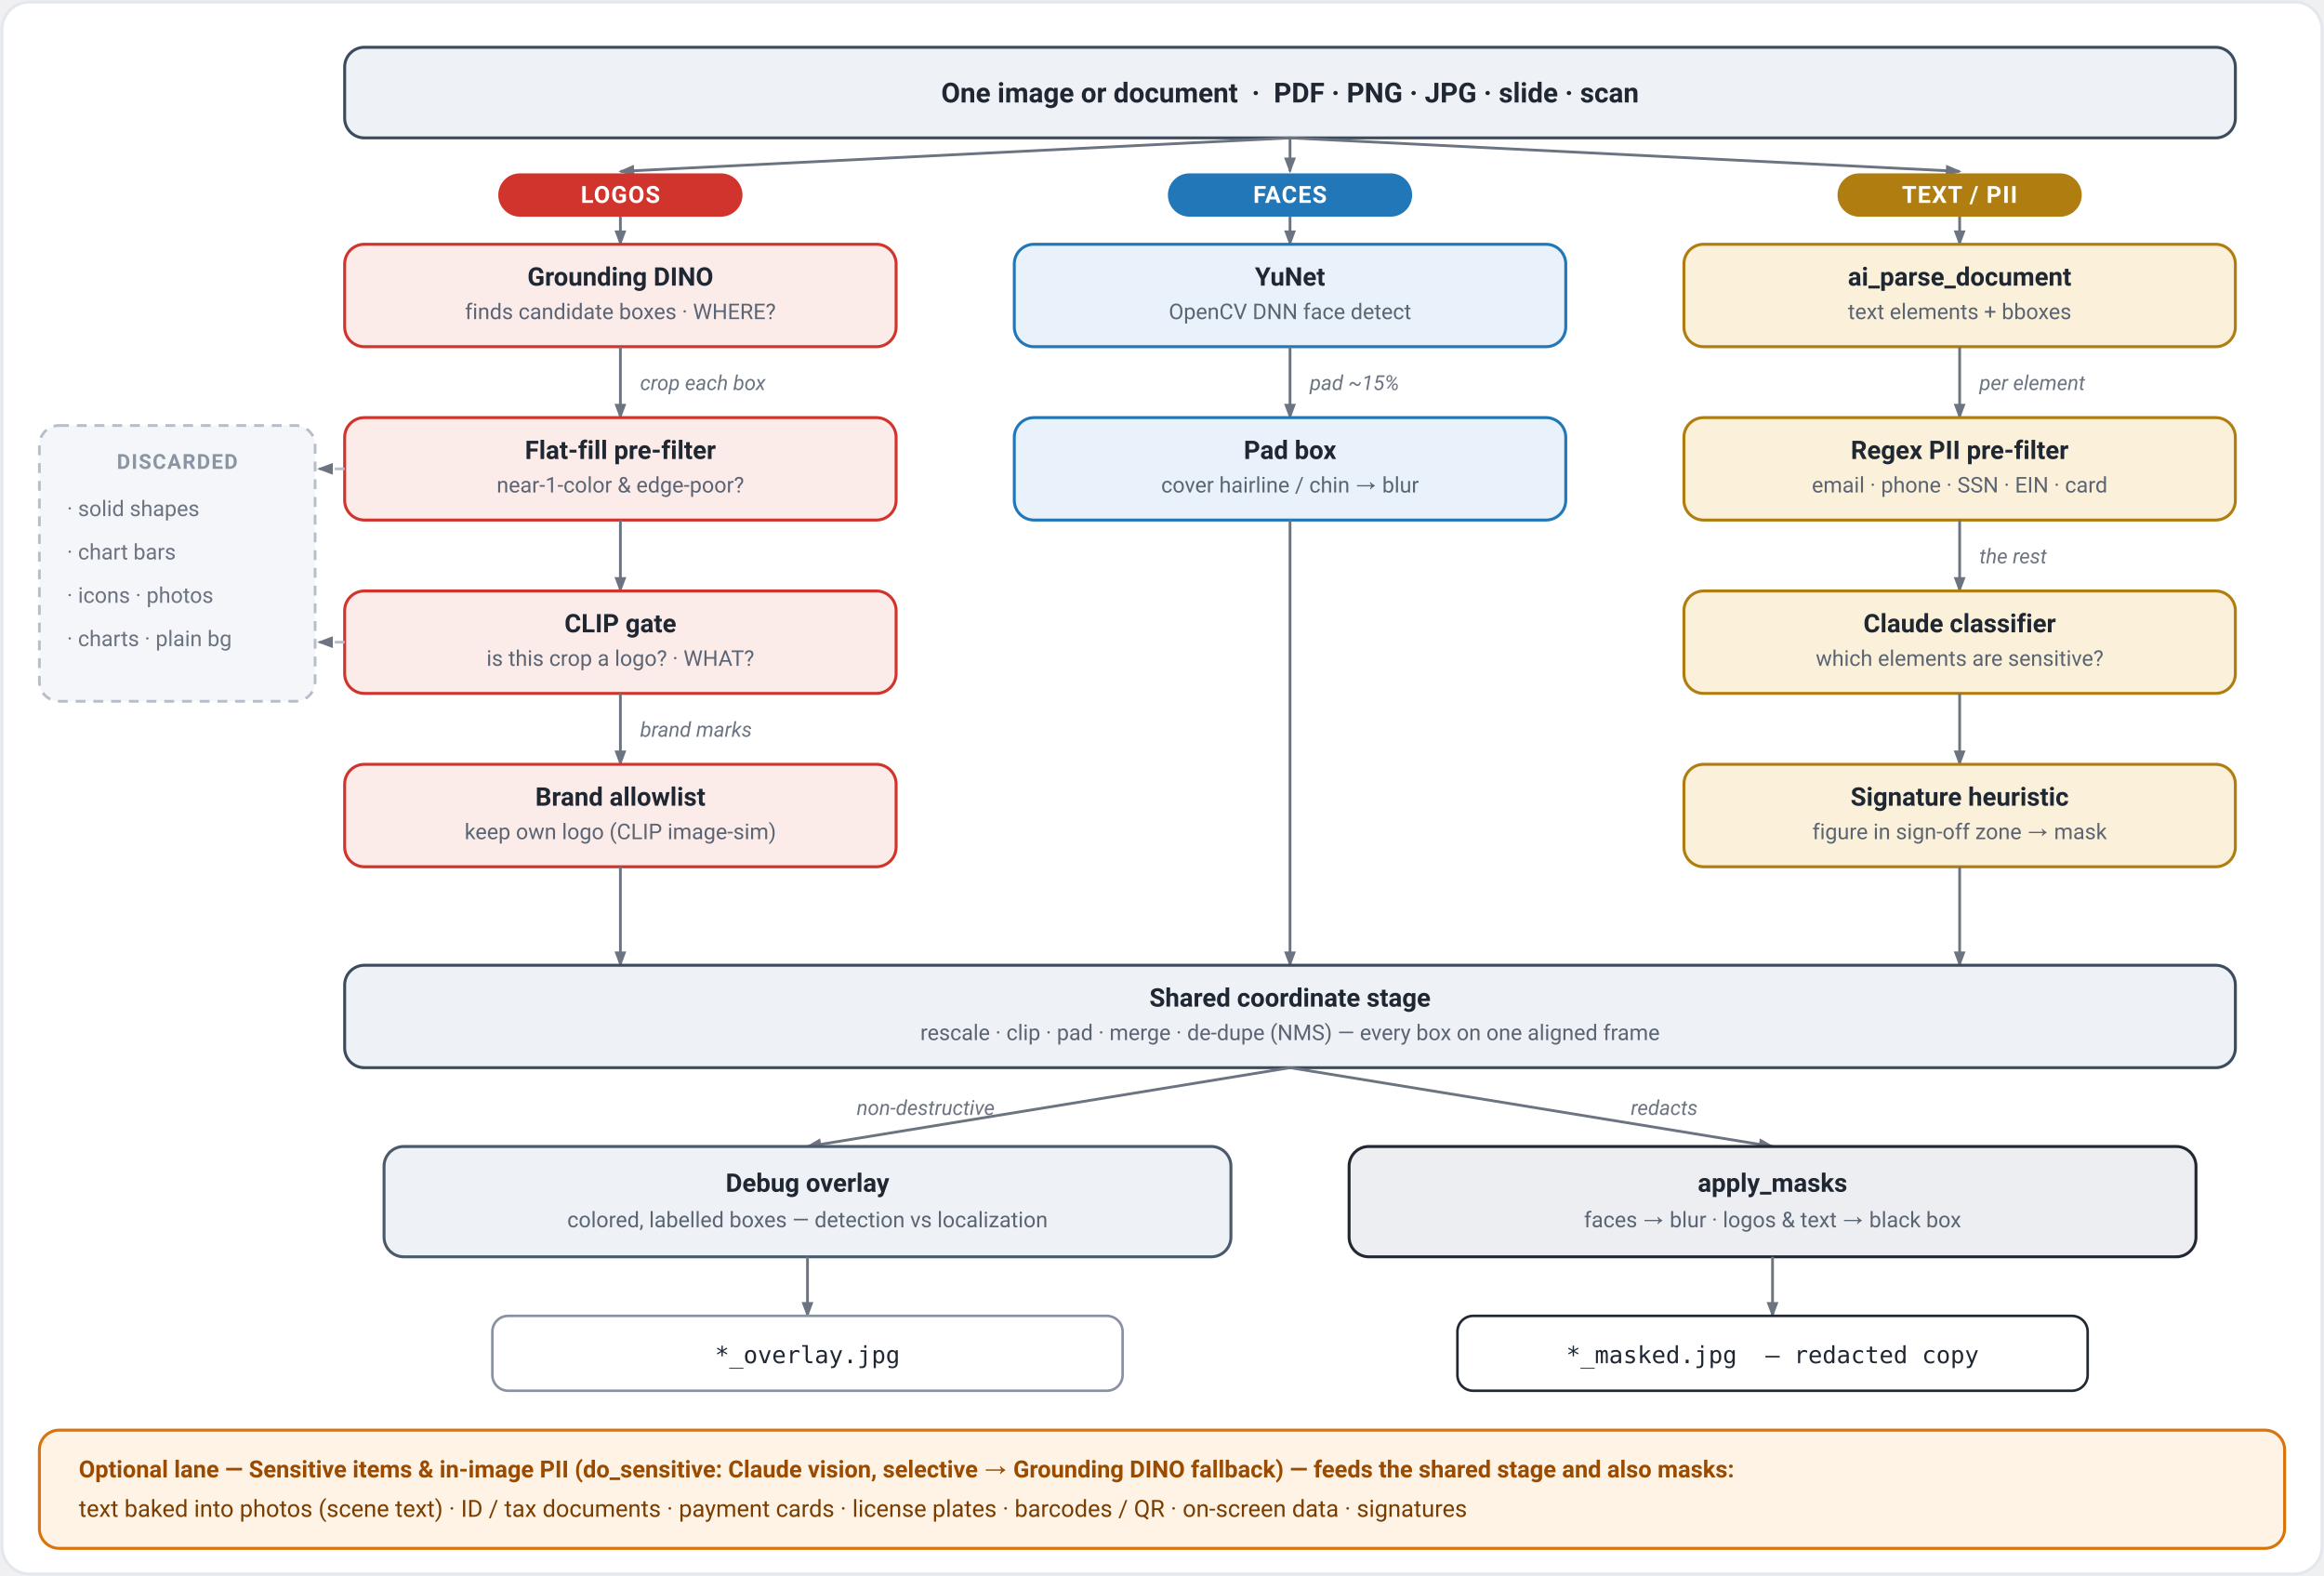
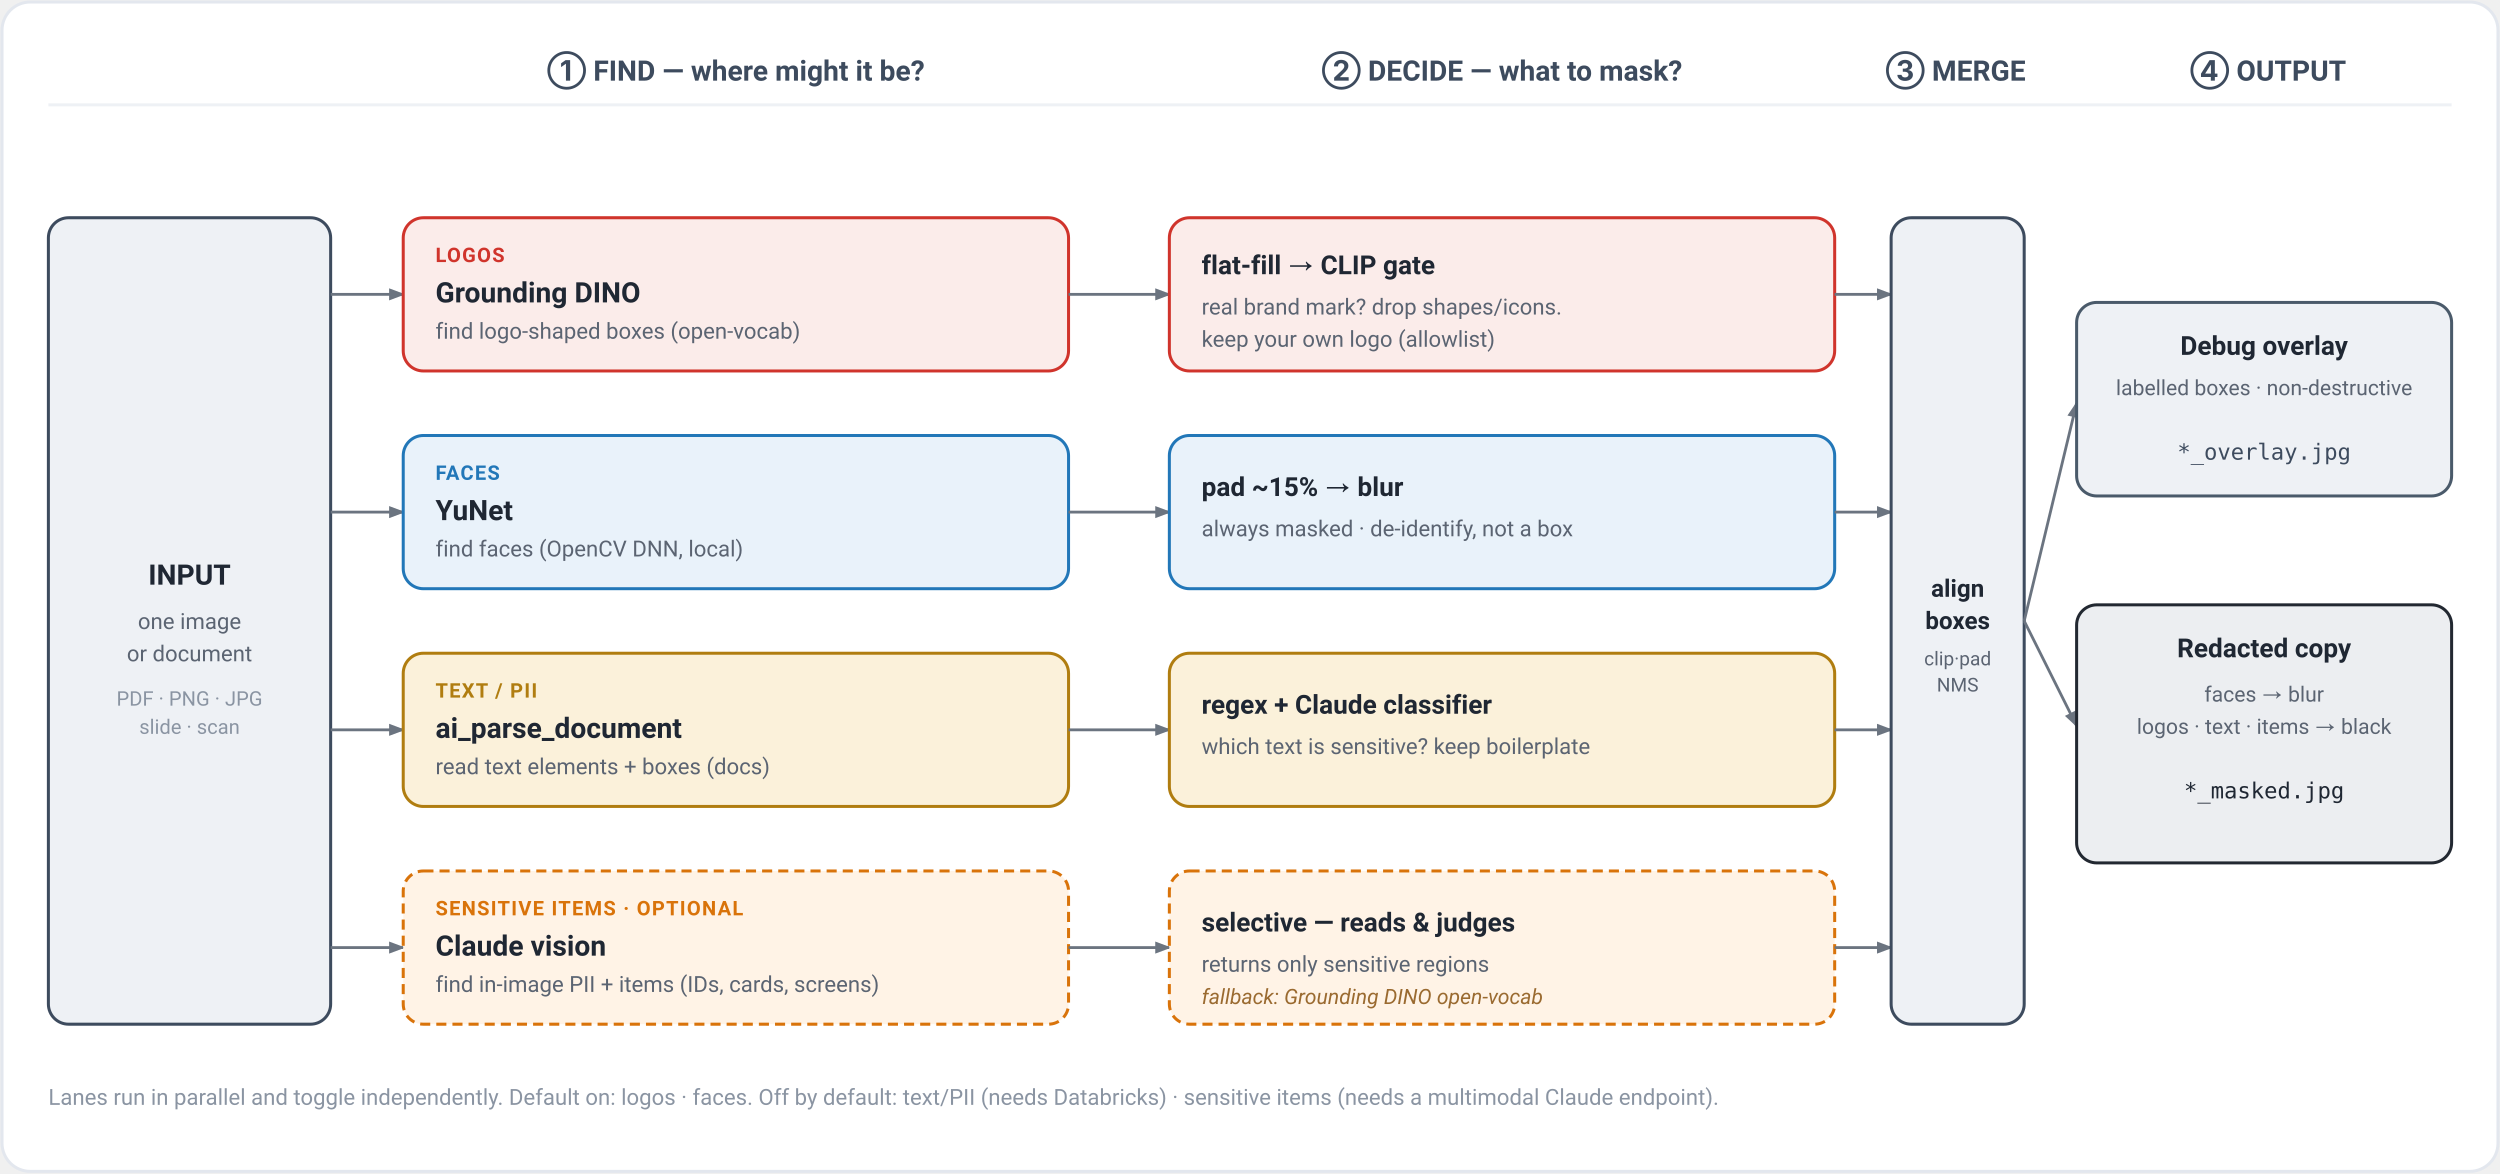
- <svg xmlns="http://www.w3.org/2000/svg" viewBox="0 0 1180 800" role="img" aria-label="How the masking pipeline works: one document fans into three detector lanes — logos (Grounding DINO finds boxes, each box is cropped, a flat-fill pre-filter and a CLIP gate discard non-marks, an allowlist keeps your own brand), faces (YuNet detect then pad), and text/PII (ai_parse_document extracts document-layout text elements, a regex pre-filter, a Claude classifier, and a signature heuristic). All three feed a shared coordinate stage (rescale, clip, pad, merge, NMS) that emits a non-destructive debug overlay and a redacted copy (faces blurred, logos and text blacked). An optional fourth lane (do_sensitive) adds a Claude-vision pass, falling back to open-vocabulary Grounding DINO, that detects sensitive items and PII baked into images — text in photographs, ID and tax documents, payment cards, license plates, barcodes and QR codes, on-screen data, and signatures — and feeds the same shared coordinate stage.">
+ <svg xmlns="http://www.w3.org/2000/svg" viewBox="0 0 1240 582" role="img" aria-label="Masking pipeline, left to right. Input: one image or document. Four parallel detector lanes, each FIND then DECIDE: Logos — Grounding DINO finds logo-shaped boxes, then a flat-fill + CLIP gate keeps real brand marks (own logo allowlisted). Faces — YuNet finds faces, padded ~15% and blurred. Text/PII — ai_parse_document reads text elements, then regex + a Claude classifier pick which are sensitive. Sensitive items (optional, off by default) — Claude vision finds in-image PII and objects and returns only the sensitive ones, falling back to Grounding DINO open-vocab. All lanes MERGE onto one aligned coordinate frame, then OUTPUT a non-destructive labelled overlay and a redacted copy (faces blurred; logos, text and items blacked).">
  <defs>
    <marker id="ah" markerWidth="9" markerHeight="8" refX="7" refY="3" orient="auto" markerUnits="userSpaceOnUse">
      <path d="M0,0 L8,3 L0,6 Z" fill="#6b7480" />
    </marker>
  </defs>
-   <rect x="1" y="1" width="1178" height="798" rx="14" fill="#ffffff" stroke="#e3e7ee" stroke-width="1.5" />
-   <rect x="175" y="24" width="960" height="46" rx="10" fill="#eef1f5" stroke="#3d4b5e" stroke-width="1.5" />
-   <text x="655" y="52" text-anchor="middle" font-family="ui-sans-serif,-apple-system,Segoe UI,Roboto,Helvetica,Arial,sans-serif" font-size="14" font-weight="700" fill="#1f2733">One image or document  ·  PDF · PNG · JPG · slide · scan</text>
-   <line x1="655" y1="70" x2="315" y2="87" stroke="#6b7480" stroke-width="1.4" marker-end="url(#ah)" />
-   <line x1="655" y1="70" x2="655" y2="87" stroke="#6b7480" stroke-width="1.4" marker-end="url(#ah)" />
-   <line x1="655" y1="70" x2="995" y2="87" stroke="#6b7480" stroke-width="1.4" marker-end="url(#ah)" />
-   <rect x="253" y="88" width="124" height="22" rx="11" fill="#d0342c" />
-   <text x="315" y="103" text-anchor="middle" font-family="ui-sans-serif,-apple-system,Segoe UI,Roboto,Helvetica,Arial,sans-serif" font-size="12" font-weight="700" fill="#ffffff" letter-spacing="0.5">LOGOS</text>
-   <rect x="593" y="88" width="124" height="22" rx="11" fill="#2277b8" />
-   <text x="655" y="103" text-anchor="middle" font-family="ui-sans-serif,-apple-system,Segoe UI,Roboto,Helvetica,Arial,sans-serif" font-size="12" font-weight="700" fill="#ffffff" letter-spacing="0.5">FACES</text>
-   <rect x="933" y="88" width="124" height="22" rx="11" fill="#b07d10" />
-   <text x="995" y="103" text-anchor="middle" font-family="ui-sans-serif,-apple-system,Segoe UI,Roboto,Helvetica,Arial,sans-serif" font-size="12" font-weight="700" fill="#ffffff" letter-spacing="0.5">TEXT / PII</text>
-   <line x1="315" y1="110" x2="315" y2="124" stroke="#6b7480" stroke-width="1.4" marker-end="url(#ah)" />
-   <line x1="655" y1="110" x2="655" y2="124" stroke="#6b7480" stroke-width="1.4" marker-end="url(#ah)" />
-   <line x1="995" y1="110" x2="995" y2="124" stroke="#6b7480" stroke-width="1.4" marker-end="url(#ah)" />
-   <rect x="175" y="124" width="280" height="52" rx="10" fill="#fbecea" stroke="#d0342c" stroke-width="1.5" />
-   <text x="315" y="145" text-anchor="middle" font-family="ui-sans-serif,-apple-system,Segoe UI,Roboto,Helvetica,Arial,sans-serif" font-size="13" font-weight="700" fill="#1f2733">Grounding DINO</text>
-   <text x="315" y="162" text-anchor="middle" font-family="ui-sans-serif,-apple-system,Segoe UI,Roboto,Helvetica,Arial,sans-serif" font-size="11" fill="#5b6472">finds candidate boxes · WHERE?</text>
-   <line x1="315" y1="176" x2="315" y2="212" stroke="#6b7480" stroke-width="1.4" marker-end="url(#ah)" />
-   <text x="325" y="198" font-family="ui-sans-serif,-apple-system,Segoe UI,Roboto,Helvetica,Arial,sans-serif" font-size="10.5" font-style="italic" fill="#6b7480">crop each box</text>
-   <rect x="175" y="212" width="280" height="52" rx="10" fill="#fbecea" stroke="#d0342c" stroke-width="1.5" />
-   <text x="315" y="233" text-anchor="middle" font-family="ui-sans-serif,-apple-system,Segoe UI,Roboto,Helvetica,Arial,sans-serif" font-size="13" font-weight="700" fill="#1f2733">Flat-fill pre-filter</text>
-   <text x="315" y="250" text-anchor="middle" font-family="ui-sans-serif,-apple-system,Segoe UI,Roboto,Helvetica,Arial,sans-serif" font-size="11" fill="#5b6472">near-1-color &amp; edge-poor?</text>
-   <line x1="315" y1="264" x2="315" y2="300" stroke="#6b7480" stroke-width="1.4" marker-end="url(#ah)" />
-   <rect x="175" y="300" width="280" height="52" rx="10" fill="#fbecea" stroke="#d0342c" stroke-width="1.5" />
-   <text x="315" y="321" text-anchor="middle" font-family="ui-sans-serif,-apple-system,Segoe UI,Roboto,Helvetica,Arial,sans-serif" font-size="13" font-weight="700" fill="#1f2733">CLIP gate</text>
-   <text x="315" y="338" text-anchor="middle" font-family="ui-sans-serif,-apple-system,Segoe UI,Roboto,Helvetica,Arial,sans-serif" font-size="11" fill="#5b6472">is this crop a logo? · WHAT?</text>
-   <line x1="315" y1="352" x2="315" y2="388" stroke="#6b7480" stroke-width="1.4" marker-end="url(#ah)" />
-   <text x="325" y="374" font-family="ui-sans-serif,-apple-system,Segoe UI,Roboto,Helvetica,Arial,sans-serif" font-size="10.5" font-style="italic" fill="#6b7480">brand marks</text>
-   <rect x="175" y="388" width="280" height="52" rx="10" fill="#fbecea" stroke="#d0342c" stroke-width="1.5" />
-   <text x="315" y="409" text-anchor="middle" font-family="ui-sans-serif,-apple-system,Segoe UI,Roboto,Helvetica,Arial,sans-serif" font-size="13" font-weight="700" fill="#1f2733">Brand allowlist</text>
-   <text x="315" y="426" text-anchor="middle" font-family="ui-sans-serif,-apple-system,Segoe UI,Roboto,Helvetica,Arial,sans-serif" font-size="11" fill="#5b6472">keep own logo (CLIP image-sim)</text>
-   <rect x="20" y="216" width="140" height="140" rx="10" fill="#f4f6f9" stroke="#b6becb" stroke-width="1.4" stroke-dasharray="5 4" />
-   <text x="90" y="238" text-anchor="middle" font-family="ui-sans-serif,-apple-system,Segoe UI,Roboto,Helvetica,Arial,sans-serif" font-size="10.5" font-weight="700" fill="#8a94a2" letter-spacing="0.6">DISCARDED</text>
-   <text x="34" y="262" font-family="ui-sans-serif,-apple-system,Segoe UI,Roboto,Helvetica,Arial,sans-serif" font-size="11" fill="#6b7280">· solid shapes</text>
-   <text x="34" y="284" font-family="ui-sans-serif,-apple-system,Segoe UI,Roboto,Helvetica,Arial,sans-serif" font-size="11" fill="#6b7280">· chart bars</text>
-   <text x="34" y="306" font-family="ui-sans-serif,-apple-system,Segoe UI,Roboto,Helvetica,Arial,sans-serif" font-size="11" fill="#6b7280">· icons · photos</text>
-   <text x="34" y="328" font-family="ui-sans-serif,-apple-system,Segoe UI,Roboto,Helvetica,Arial,sans-serif" font-size="11" fill="#6b7280">· charts · plain bg</text>
-   <line x1="175" y1="238" x2="162" y2="238" stroke="#b6becb" stroke-width="1.4" stroke-dasharray="5 4" marker-end="url(#ah)" />
-   <line x1="175" y1="326" x2="162" y2="326" stroke="#b6becb" stroke-width="1.4" stroke-dasharray="5 4" marker-end="url(#ah)" />
-   <rect x="515" y="124" width="280" height="52" rx="10" fill="#e9f2fa" stroke="#2277b8" stroke-width="1.5" />
-   <text x="655" y="145" text-anchor="middle" font-family="ui-sans-serif,-apple-system,Segoe UI,Roboto,Helvetica,Arial,sans-serif" font-size="13" font-weight="700" fill="#1f2733">YuNet</text>
-   <text x="655" y="162" text-anchor="middle" font-family="ui-sans-serif,-apple-system,Segoe UI,Roboto,Helvetica,Arial,sans-serif" font-size="11" fill="#5b6472">OpenCV DNN face detect</text>
-   <line x1="655" y1="176" x2="655" y2="212" stroke="#6b7480" stroke-width="1.4" marker-end="url(#ah)" />
-   <text x="665" y="198" font-family="ui-sans-serif,-apple-system,Segoe UI,Roboto,Helvetica,Arial,sans-serif" font-size="10.5" font-style="italic" fill="#6b7480">pad ~15%</text>
-   <rect x="515" y="212" width="280" height="52" rx="10" fill="#e9f2fa" stroke="#2277b8" stroke-width="1.5" />
-   <text x="655" y="233" text-anchor="middle" font-family="ui-sans-serif,-apple-system,Segoe UI,Roboto,Helvetica,Arial,sans-serif" font-size="13" font-weight="700" fill="#1f2733">Pad box</text>
-   <text x="655" y="250" text-anchor="middle" font-family="ui-sans-serif,-apple-system,Segoe UI,Roboto,Helvetica,Arial,sans-serif" font-size="11" fill="#5b6472">cover hairline / chin → blur</text>
-   <rect x="855" y="124" width="280" height="52" rx="10" fill="#fbf1da" stroke="#b07d10" stroke-width="1.5" />
-   <text x="995" y="145" text-anchor="middle" font-family="ui-sans-serif,-apple-system,Segoe UI,Roboto,Helvetica,Arial,sans-serif" font-size="13" font-weight="700" fill="#1f2733">ai_parse_document</text>
-   <text x="995" y="162" text-anchor="middle" font-family="ui-sans-serif,-apple-system,Segoe UI,Roboto,Helvetica,Arial,sans-serif" font-size="11" fill="#5b6472">text elements + bboxes</text>
-   <line x1="995" y1="176" x2="995" y2="212" stroke="#6b7480" stroke-width="1.4" marker-end="url(#ah)" />
-   <text x="1005" y="198" font-family="ui-sans-serif,-apple-system,Segoe UI,Roboto,Helvetica,Arial,sans-serif" font-size="10.5" font-style="italic" fill="#6b7480">per element</text>
-   <rect x="855" y="212" width="280" height="52" rx="10" fill="#fbf1da" stroke="#b07d10" stroke-width="1.5" />
-   <text x="995" y="233" text-anchor="middle" font-family="ui-sans-serif,-apple-system,Segoe UI,Roboto,Helvetica,Arial,sans-serif" font-size="13" font-weight="700" fill="#1f2733">Regex PII pre-filter</text>
-   <text x="995" y="250" text-anchor="middle" font-family="ui-sans-serif,-apple-system,Segoe UI,Roboto,Helvetica,Arial,sans-serif" font-size="11" fill="#5b6472">email · phone · SSN · EIN · card</text>
-   <line x1="995" y1="264" x2="995" y2="300" stroke="#6b7480" stroke-width="1.4" marker-end="url(#ah)" />
-   <text x="1005" y="286" font-family="ui-sans-serif,-apple-system,Segoe UI,Roboto,Helvetica,Arial,sans-serif" font-size="10.5" font-style="italic" fill="#6b7480">the rest</text>
-   <rect x="855" y="300" width="280" height="52" rx="10" fill="#fbf1da" stroke="#b07d10" stroke-width="1.5" />
-   <text x="995" y="321" text-anchor="middle" font-family="ui-sans-serif,-apple-system,Segoe UI,Roboto,Helvetica,Arial,sans-serif" font-size="13" font-weight="700" fill="#1f2733">Claude classifier</text>
-   <text x="995" y="338" text-anchor="middle" font-family="ui-sans-serif,-apple-system,Segoe UI,Roboto,Helvetica,Arial,sans-serif" font-size="11" fill="#5b6472">which elements are sensitive?</text>
-   <line x1="995" y1="352" x2="995" y2="388" stroke="#6b7480" stroke-width="1.4" marker-end="url(#ah)" />
-   <rect x="855" y="388" width="280" height="52" rx="10" fill="#fbf1da" stroke="#b07d10" stroke-width="1.5" />
-   <text x="995" y="409" text-anchor="middle" font-family="ui-sans-serif,-apple-system,Segoe UI,Roboto,Helvetica,Arial,sans-serif" font-size="13" font-weight="700" fill="#1f2733">Signature heuristic</text>
-   <text x="995" y="426" text-anchor="middle" font-family="ui-sans-serif,-apple-system,Segoe UI,Roboto,Helvetica,Arial,sans-serif" font-size="11" fill="#5b6472">figure in sign-off zone → mask</text>
-   <line x1="315" y1="440" x2="315" y2="490" stroke="#6b7480" stroke-width="1.4" marker-end="url(#ah)" />
-   <line x1="655" y1="264" x2="655" y2="490" stroke="#6b7480" stroke-width="1.4" marker-end="url(#ah)" />
-   <line x1="995" y1="440" x2="995" y2="490" stroke="#6b7480" stroke-width="1.4" marker-end="url(#ah)" />
-   <rect x="175" y="490" width="960" height="52" rx="10" fill="#eef1f5" stroke="#3d4b5e" stroke-width="1.5" />
-   <text x="655" y="511" text-anchor="middle" font-family="ui-sans-serif,-apple-system,Segoe UI,Roboto,Helvetica,Arial,sans-serif" font-size="13" font-weight="700" fill="#1f2733">Shared coordinate stage</text>
-   <text x="655" y="528" text-anchor="middle" font-family="ui-sans-serif,-apple-system,Segoe UI,Roboto,Helvetica,Arial,sans-serif" font-size="11" fill="#5b6472">rescale · clip · pad · merge · de-dupe (NMS) — every box on one aligned frame</text>
-   <line x1="655" y1="542" x2="410" y2="582" stroke="#6b7480" stroke-width="1.4" marker-end="url(#ah)" />
-   <line x1="655" y1="542" x2="900" y2="582" stroke="#6b7480" stroke-width="1.4" marker-end="url(#ah)" />
-   <text x="470" y="566" text-anchor="middle" font-family="ui-sans-serif,-apple-system,Segoe UI,Roboto,Helvetica,Arial,sans-serif" font-size="10.5" font-style="italic" fill="#6b7480">non-destructive</text>
-   <text x="845" y="566" text-anchor="middle" font-family="ui-sans-serif,-apple-system,Segoe UI,Roboto,Helvetica,Arial,sans-serif" font-size="10.5" font-style="italic" fill="#6b7480">redacts</text>
-   <rect x="195" y="582" width="430" height="56" rx="10" fill="#eef1f5" stroke="#4a5a6a" stroke-width="1.5" />
-   <text x="410" y="605" text-anchor="middle" font-family="ui-sans-serif,-apple-system,Segoe UI,Roboto,Helvetica,Arial,sans-serif" font-size="13" font-weight="700" fill="#1f2733">Debug overlay</text>
-   <text x="410" y="623" text-anchor="middle" font-family="ui-sans-serif,-apple-system,Segoe UI,Roboto,Helvetica,Arial,sans-serif" font-size="11" fill="#5b6472">colored, labelled boxes — detection vs localization</text>
-   <rect x="685" y="582" width="430" height="56" rx="10" fill="#eceef1" stroke="#222831" stroke-width="1.5" />
-   <text x="900" y="605" text-anchor="middle" font-family="ui-sans-serif,-apple-system,Segoe UI,Roboto,Helvetica,Arial,sans-serif" font-size="13" font-weight="700" fill="#1f2733">apply_masks</text>
-   <text x="900" y="623" text-anchor="middle" font-family="ui-sans-serif,-apple-system,Segoe UI,Roboto,Helvetica,Arial,sans-serif" font-size="11" fill="#5b6472">faces → blur · logos &amp; text → black box</text>
-   <line x1="410" y1="638" x2="410" y2="668" stroke="#6b7480" stroke-width="1.4" marker-end="url(#ah)" />
-   <line x1="900" y1="638" x2="900" y2="668" stroke="#6b7480" stroke-width="1.4" marker-end="url(#ah)" />
-   <rect x="250" y="668" width="320" height="38" rx="8" fill="#ffffff" stroke="#8892a0" stroke-width="1.3" />
-   <text x="410" y="692" text-anchor="middle" font-family="ui-monospace,SFMono-Regular,Menlo,Consolas,monospace" font-size="12" fill="#1f2733">*_overlay.jpg</text>
-   <rect x="740" y="668" width="320" height="38" rx="8" fill="#ffffff" stroke="#222831" stroke-width="1.3" />
-   <text x="900" y="692" text-anchor="middle" font-family="ui-monospace,SFMono-Regular,Menlo,Consolas,monospace" font-size="12" fill="#1f2733">*_masked.jpg  — redacted copy</text>
-   <rect x="20" y="726" width="1140" height="60" rx="10" fill="#fff3e6" stroke="#d9730a" stroke-width="1.5" />
-   <text x="40" y="750" font-family="ui-sans-serif,-apple-system,Segoe UI,Roboto,Helvetica,Arial,sans-serif" font-size="12" font-weight="700" fill="#9a4b00">Optional lane — Sensitive items &amp; in-image PII (do_sensitive: Claude vision, selective → Grounding DINO fallback) — feeds the shared stage and also masks:</text>
-   <text x="40" y="770" font-family="ui-sans-serif,-apple-system,Segoe UI,Roboto,Helvetica,Arial,sans-serif" font-size="12" fill="#7a3d00">text baked into photos (scene text) · ID / tax documents · payment cards · license plates · barcodes / QR · on-screen data · signatures</text>
+   <rect x="1" y="1" width="1238" height="580" rx="14" fill="#ffffff" stroke="#e3e7ee" stroke-width="1.5" />
+   <text x="365" y="40" text-anchor="middle" font-family="ui-sans-serif,-apple-system,Segoe UI,Roboto,Helvetica,Arial,sans-serif" font-size="14" font-weight="700" fill="#3d4b5e">① FIND — where might it be?</text>
+   <text x="745" y="40" text-anchor="middle" font-family="ui-sans-serif,-apple-system,Segoe UI,Roboto,Helvetica,Arial,sans-serif" font-size="14" font-weight="700" fill="#3d4b5e">② DECIDE — what to mask?</text>
+   <text x="970" y="40" text-anchor="middle" font-family="ui-sans-serif,-apple-system,Segoe UI,Roboto,Helvetica,Arial,sans-serif" font-size="14" font-weight="700" fill="#3d4b5e">③ MERGE</text>
+   <text x="1125" y="40" text-anchor="middle" font-family="ui-sans-serif,-apple-system,Segoe UI,Roboto,Helvetica,Arial,sans-serif" font-size="14" font-weight="700" fill="#3d4b5e">④ OUTPUT</text>
+   <line x1="24" y1="52" x2="1216" y2="52" stroke="#eef1f5" stroke-width="1.5" />
+   <rect x="24" y="108" width="140" height="400" rx="10" fill="#eef1f5" stroke="#3d4b5e" stroke-width="1.5" />
+   <text x="94" y="290" text-anchor="middle" font-family="ui-sans-serif,-apple-system,Segoe UI,Roboto,Helvetica,Arial,sans-serif" font-size="14" font-weight="700" fill="#1f2733">INPUT</text>
+   <text x="94" y="312" text-anchor="middle" font-family="ui-sans-serif,-apple-system,Segoe UI,Roboto,Helvetica,Arial,sans-serif" font-size="11" fill="#5b6472">one image</text>
+   <text x="94" y="328" text-anchor="middle" font-family="ui-sans-serif,-apple-system,Segoe UI,Roboto,Helvetica,Arial,sans-serif" font-size="11" fill="#5b6472">or document</text>
+   <text x="94" y="350" text-anchor="middle" font-family="ui-sans-serif,-apple-system,Segoe UI,Roboto,Helvetica,Arial,sans-serif" font-size="10" fill="#8a94a2">PDF · PNG · JPG</text>
+   <text x="94" y="364" text-anchor="middle" font-family="ui-sans-serif,-apple-system,Segoe UI,Roboto,Helvetica,Arial,sans-serif" font-size="10" fill="#8a94a2">slide · scan</text>
+   <line x1="164" y1="146" x2="200" y2="146" stroke="#6b7480" stroke-width="1.4" marker-end="url(#ah)" />
+   <line x1="164" y1="254" x2="200" y2="254" stroke="#6b7480" stroke-width="1.4" marker-end="url(#ah)" />
+   <line x1="164" y1="362" x2="200" y2="362" stroke="#6b7480" stroke-width="1.4" marker-end="url(#ah)" />
+   <line x1="164" y1="470" x2="200" y2="470" stroke="#6b7480" stroke-width="1.4" marker-end="url(#ah)" />
+   <rect x="200" y="108" width="330" height="76" rx="10" fill="#fbecea" stroke="#d0342c" stroke-width="1.5" />
+   <text x="216" y="130" font-family="ui-sans-serif,-apple-system,Segoe UI,Roboto,Helvetica,Arial,sans-serif" font-size="10" font-weight="700" fill="#d0342c" letter-spacing="0.6">LOGOS</text>
+   <text x="216" y="150" font-family="ui-sans-serif,-apple-system,Segoe UI,Roboto,Helvetica,Arial,sans-serif" font-size="14" font-weight="700" fill="#1f2733">Grounding DINO</text>
+   <text x="216" y="168" font-family="ui-sans-serif,-apple-system,Segoe UI,Roboto,Helvetica,Arial,sans-serif" font-size="11" fill="#5b6472">find logo-shaped boxes (open-vocab)</text>
+   <line x1="530" y1="146" x2="580" y2="146" stroke="#6b7480" stroke-width="1.4" marker-end="url(#ah)" />
+   <rect x="580" y="108" width="330" height="76" rx="10" fill="#fbecea" stroke="#d0342c" stroke-width="1.5" />
+   <text x="596" y="136" font-family="ui-sans-serif,-apple-system,Segoe UI,Roboto,Helvetica,Arial,sans-serif" font-size="13" font-weight="700" fill="#1f2733">flat-fill → CLIP gate</text>
+   <text x="596" y="156" font-family="ui-sans-serif,-apple-system,Segoe UI,Roboto,Helvetica,Arial,sans-serif" font-size="11" fill="#5b6472">real brand mark? drop shapes/icons.</text>
+   <text x="596" y="172" font-family="ui-sans-serif,-apple-system,Segoe UI,Roboto,Helvetica,Arial,sans-serif" font-size="11" fill="#5b6472">keep your own logo (allowlist)</text>
+   <rect x="200" y="216" width="330" height="76" rx="10" fill="#e9f2fa" stroke="#2277b8" stroke-width="1.5" />
+   <text x="216" y="238" font-family="ui-sans-serif,-apple-system,Segoe UI,Roboto,Helvetica,Arial,sans-serif" font-size="10" font-weight="700" fill="#2277b8" letter-spacing="0.6">FACES</text>
+   <text x="216" y="258" font-family="ui-sans-serif,-apple-system,Segoe UI,Roboto,Helvetica,Arial,sans-serif" font-size="14" font-weight="700" fill="#1f2733">YuNet</text>
+   <text x="216" y="276" font-family="ui-sans-serif,-apple-system,Segoe UI,Roboto,Helvetica,Arial,sans-serif" font-size="11" fill="#5b6472">find faces (OpenCV DNN, local)</text>
+   <line x1="530" y1="254" x2="580" y2="254" stroke="#6b7480" stroke-width="1.4" marker-end="url(#ah)" />
+   <rect x="580" y="216" width="330" height="76" rx="10" fill="#e9f2fa" stroke="#2277b8" stroke-width="1.5" />
+   <text x="596" y="246" font-family="ui-sans-serif,-apple-system,Segoe UI,Roboto,Helvetica,Arial,sans-serif" font-size="13" font-weight="700" fill="#1f2733">pad ~15% → blur</text>
+   <text x="596" y="266" font-family="ui-sans-serif,-apple-system,Segoe UI,Roboto,Helvetica,Arial,sans-serif" font-size="11" fill="#5b6472">always masked · de-identify, not a box</text>
+   <rect x="200" y="324" width="330" height="76" rx="10" fill="#fbf1da" stroke="#b07d10" stroke-width="1.5" />
+   <text x="216" y="346" font-family="ui-sans-serif,-apple-system,Segoe UI,Roboto,Helvetica,Arial,sans-serif" font-size="10" font-weight="700" fill="#b07d10" letter-spacing="0.6">TEXT / PII</text>
+   <text x="216" y="366" font-family="ui-sans-serif,-apple-system,Segoe UI,Roboto,Helvetica,Arial,sans-serif" font-size="14" font-weight="700" fill="#1f2733">ai_parse_document</text>
+   <text x="216" y="384" font-family="ui-sans-serif,-apple-system,Segoe UI,Roboto,Helvetica,Arial,sans-serif" font-size="11" fill="#5b6472">read text elements + boxes (docs)</text>
+   <line x1="530" y1="362" x2="580" y2="362" stroke="#6b7480" stroke-width="1.4" marker-end="url(#ah)" />
+   <rect x="580" y="324" width="330" height="76" rx="10" fill="#fbf1da" stroke="#b07d10" stroke-width="1.5" />
+   <text x="596" y="354" font-family="ui-sans-serif,-apple-system,Segoe UI,Roboto,Helvetica,Arial,sans-serif" font-size="13" font-weight="700" fill="#1f2733">regex + Claude classifier</text>
+   <text x="596" y="374" font-family="ui-sans-serif,-apple-system,Segoe UI,Roboto,Helvetica,Arial,sans-serif" font-size="11" fill="#5b6472">which text is sensitive? keep boilerplate</text>
+   <rect x="200" y="432" width="330" height="76" rx="10" fill="#fff3e6" stroke="#d9730a" stroke-width="1.5" stroke-dasharray="5 3" />
+   <text x="216" y="454" font-family="ui-sans-serif,-apple-system,Segoe UI,Roboto,Helvetica,Arial,sans-serif" font-size="10" font-weight="700" fill="#d9730a" letter-spacing="0.6">SENSITIVE ITEMS · OPTIONAL</text>
+   <text x="216" y="474" font-family="ui-sans-serif,-apple-system,Segoe UI,Roboto,Helvetica,Arial,sans-serif" font-size="14" font-weight="700" fill="#1f2733">Claude vision</text>
+   <text x="216" y="492" font-family="ui-sans-serif,-apple-system,Segoe UI,Roboto,Helvetica,Arial,sans-serif" font-size="11" fill="#5b6472">find in-image PII + items (IDs, cards, screens)</text>
+   <line x1="530" y1="470" x2="580" y2="470" stroke="#6b7480" stroke-width="1.4" marker-end="url(#ah)" />
+   <rect x="580" y="432" width="330" height="76" rx="10" fill="#fff3e6" stroke="#d9730a" stroke-width="1.5" stroke-dasharray="5 3" />
+   <text x="596" y="462" font-family="ui-sans-serif,-apple-system,Segoe UI,Roboto,Helvetica,Arial,sans-serif" font-size="13" font-weight="700" fill="#1f2733">selective — reads &amp; judges</text>
+   <text x="596" y="482" font-family="ui-sans-serif,-apple-system,Segoe UI,Roboto,Helvetica,Arial,sans-serif" font-size="11" fill="#5b6472">returns only sensitive regions</text>
+   <text x="596" y="498" font-family="ui-sans-serif,-apple-system,Segoe UI,Roboto,Helvetica,Arial,sans-serif" font-size="10.5" font-style="italic" fill="#9a6a30">fallback: Grounding DINO open-vocab</text>
+   <line x1="910" y1="146" x2="938" y2="146" stroke="#6b7480" stroke-width="1.4" marker-end="url(#ah)" />
+   <line x1="910" y1="254" x2="938" y2="254" stroke="#6b7480" stroke-width="1.4" marker-end="url(#ah)" />
+   <line x1="910" y1="362" x2="938" y2="362" stroke="#6b7480" stroke-width="1.4" marker-end="url(#ah)" />
+   <line x1="910" y1="470" x2="938" y2="470" stroke="#6b7480" stroke-width="1.4" marker-end="url(#ah)" />
+   <rect x="938" y="108" width="66" height="400" rx="10" fill="#eef1f5" stroke="#3d4b5e" stroke-width="1.5" />
+   <text x="971" y="296" text-anchor="middle" font-family="ui-sans-serif,-apple-system,Segoe UI,Roboto,Helvetica,Arial,sans-serif" font-size="12" font-weight="700" fill="#1f2733">align</text>
+   <text x="971" y="312" text-anchor="middle" font-family="ui-sans-serif,-apple-system,Segoe UI,Roboto,Helvetica,Arial,sans-serif" font-size="12" font-weight="700" fill="#1f2733">boxes</text>
+   <text x="971" y="330" text-anchor="middle" font-family="ui-sans-serif,-apple-system,Segoe UI,Roboto,Helvetica,Arial,sans-serif" font-size="9.5" fill="#5b6472">clip·pad</text>
+   <text x="971" y="343" text-anchor="middle" font-family="ui-sans-serif,-apple-system,Segoe UI,Roboto,Helvetica,Arial,sans-serif" font-size="9.5" fill="#5b6472">NMS</text>
+   <line x1="1004" y1="308" x2="1030" y2="200" stroke="#6b7480" stroke-width="1.4" marker-end="url(#ah)" />
+   <line x1="1004" y1="308" x2="1030" y2="360" stroke="#6b7480" stroke-width="1.4" marker-end="url(#ah)" />
+   <rect x="1030" y="150" width="186" height="96" rx="10" fill="#eef1f5" stroke="#4a5a6a" stroke-width="1.5" />
+   <text x="1123" y="176" text-anchor="middle" font-family="ui-sans-serif,-apple-system,Segoe UI,Roboto,Helvetica,Arial,sans-serif" font-size="13" font-weight="700" fill="#1f2733">Debug overlay</text>
+   <text x="1123" y="196" text-anchor="middle" font-family="ui-sans-serif,-apple-system,Segoe UI,Roboto,Helvetica,Arial,sans-serif" font-size="10.5" fill="#5b6472">labelled boxes · non-destructive</text>
+   <text x="1123" y="228" text-anchor="middle" font-family="ui-monospace,SFMono-Regular,Menlo,Consolas,monospace" font-size="11" fill="#3d4b5e">*_overlay.jpg</text>
+   <rect x="1030" y="300" width="186" height="128" rx="10" fill="#eceef1" stroke="#222831" stroke-width="1.5" />
+   <text x="1123" y="326" text-anchor="middle" font-family="ui-sans-serif,-apple-system,Segoe UI,Roboto,Helvetica,Arial,sans-serif" font-size="13" font-weight="700" fill="#1f2733">Redacted copy</text>
+   <text x="1123" y="348" text-anchor="middle" font-family="ui-sans-serif,-apple-system,Segoe UI,Roboto,Helvetica,Arial,sans-serif" font-size="10.5" fill="#5b6472">faces → blur</text>
+   <text x="1123" y="364" text-anchor="middle" font-family="ui-sans-serif,-apple-system,Segoe UI,Roboto,Helvetica,Arial,sans-serif" font-size="10.5" fill="#5b6472">logos · text · items → black</text>
+   <text x="1123" y="396" text-anchor="middle" font-family="ui-monospace,SFMono-Regular,Menlo,Consolas,monospace" font-size="11" fill="#1f2733">*_masked.jpg</text>
+   <text x="24" y="548" font-family="ui-sans-serif,-apple-system,Segoe UI,Roboto,Helvetica,Arial,sans-serif" font-size="11" fill="#8a94a2">Lanes run in parallel and toggle independently. Default on: logos · faces. Off by default: text/PII (needs Databricks) · sensitive items (needs a multimodal Claude endpoint).</text>
</svg>
